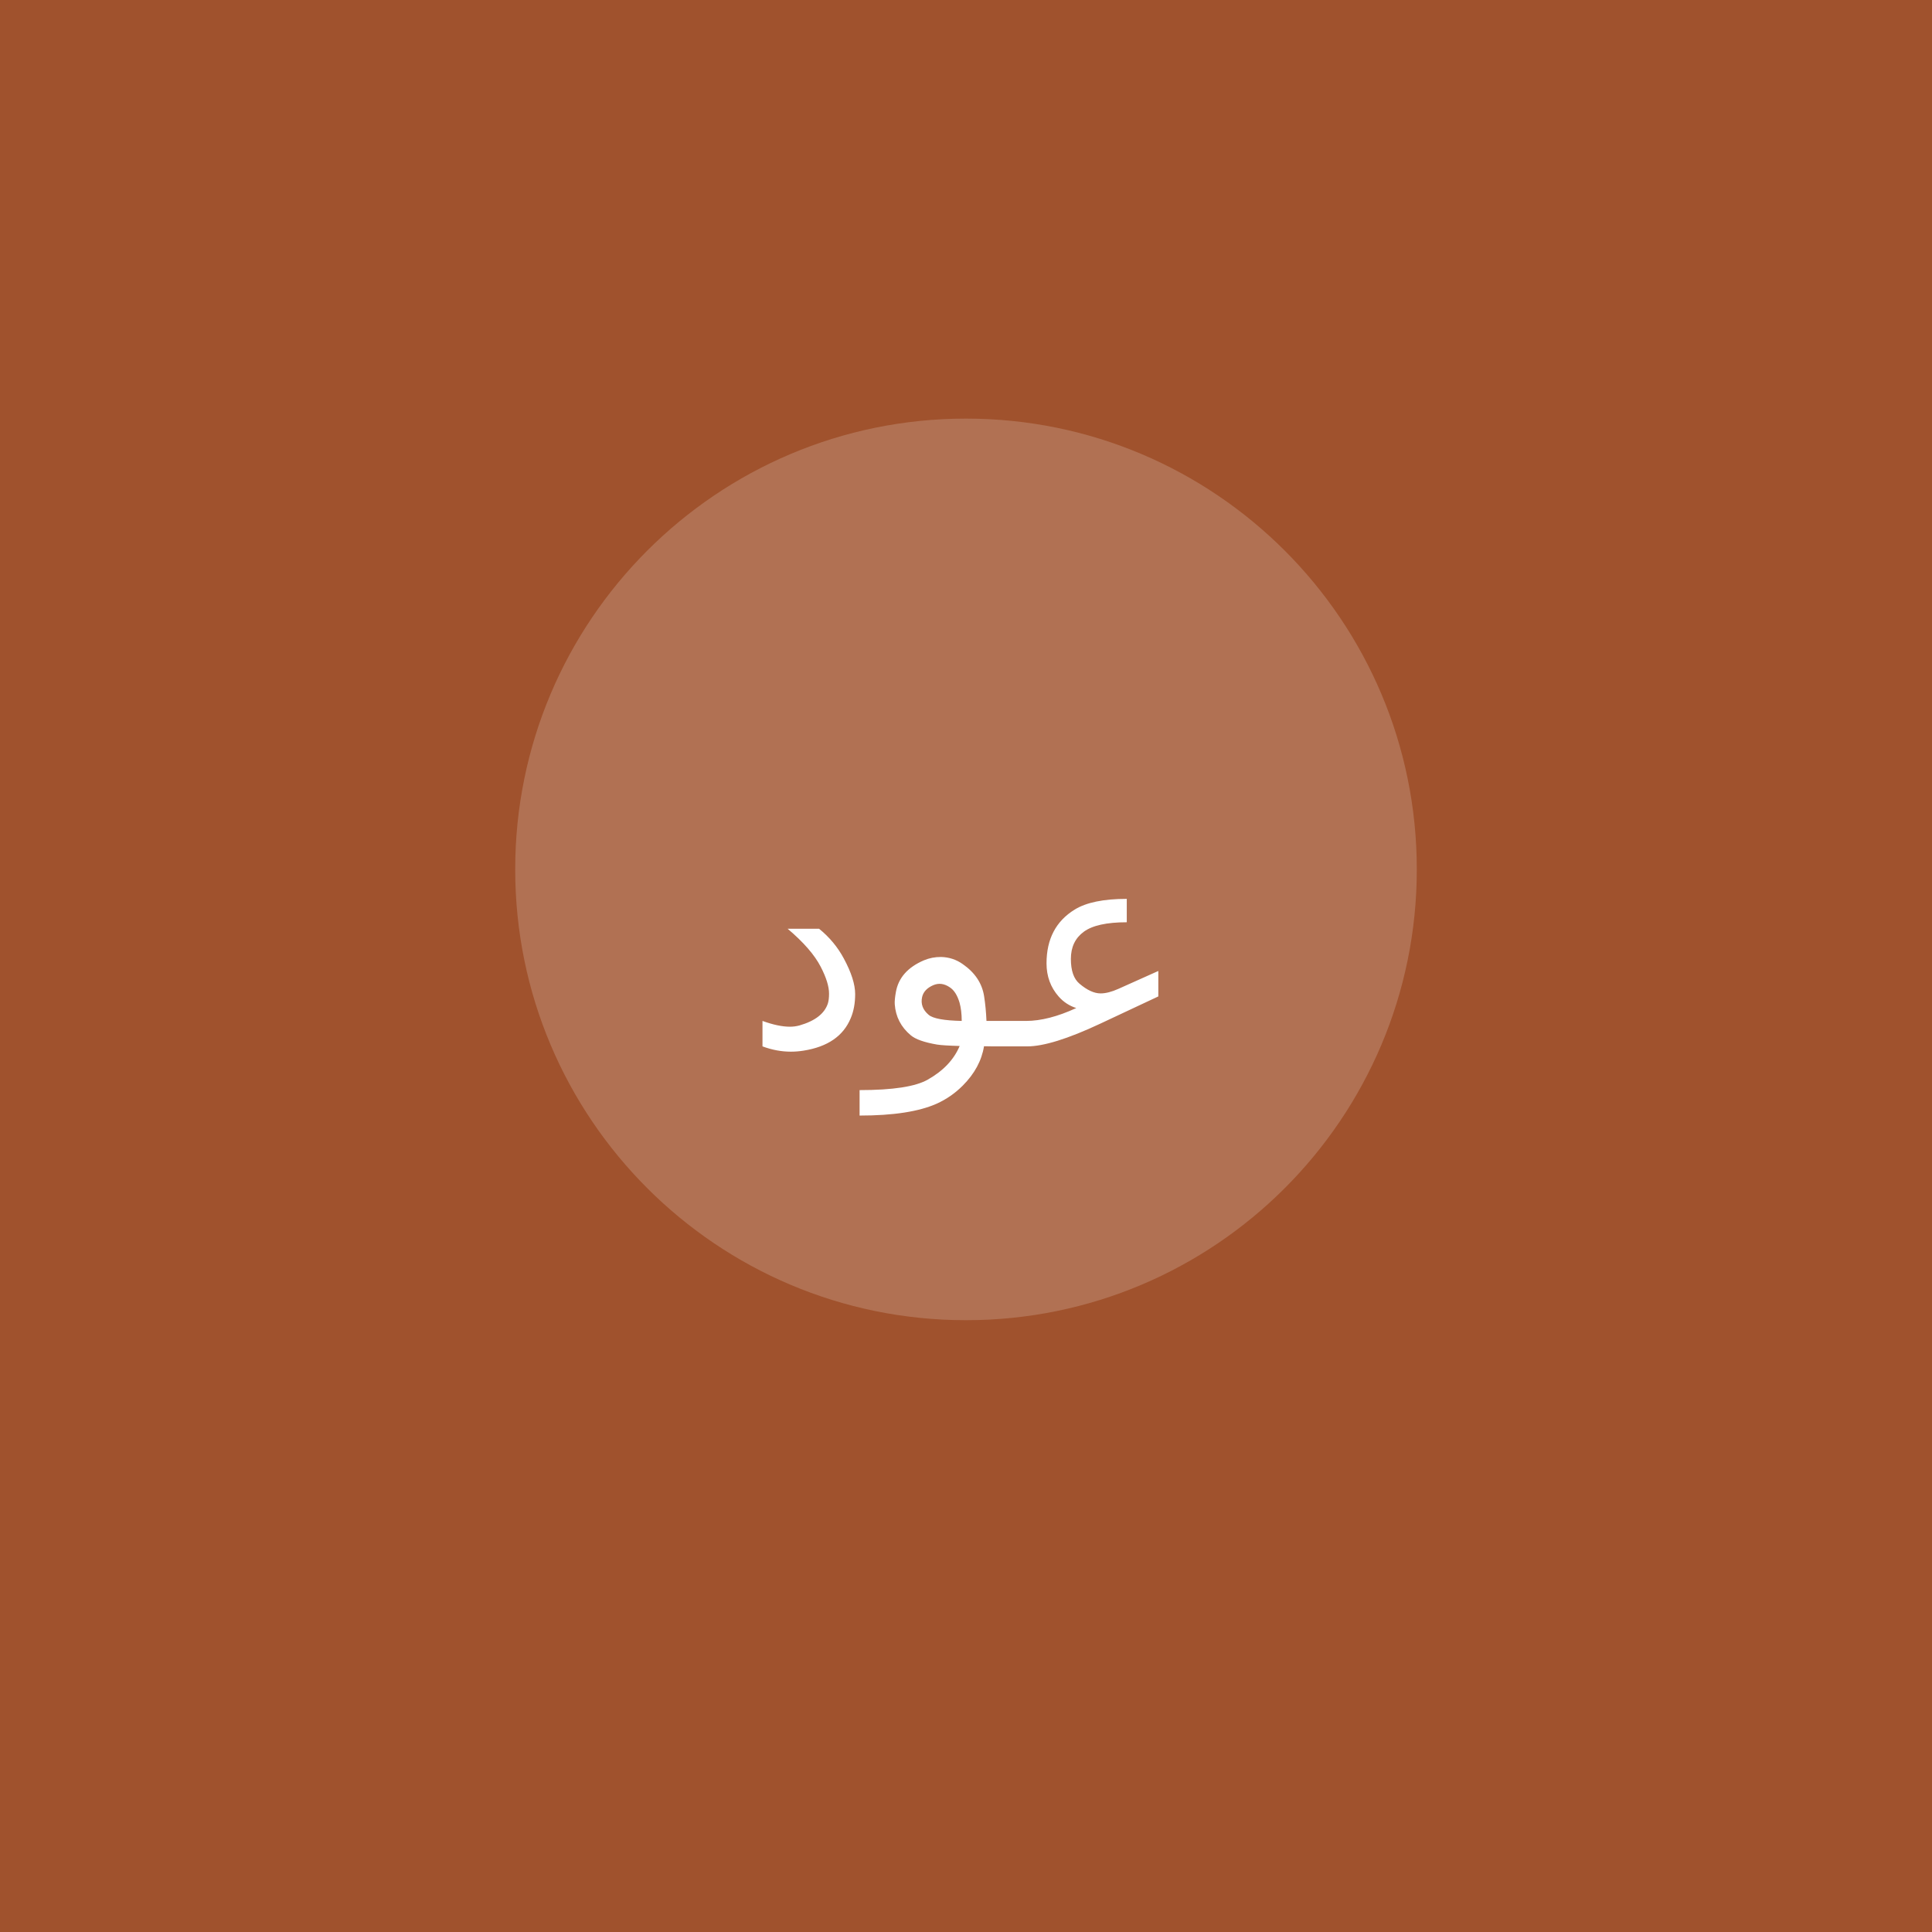
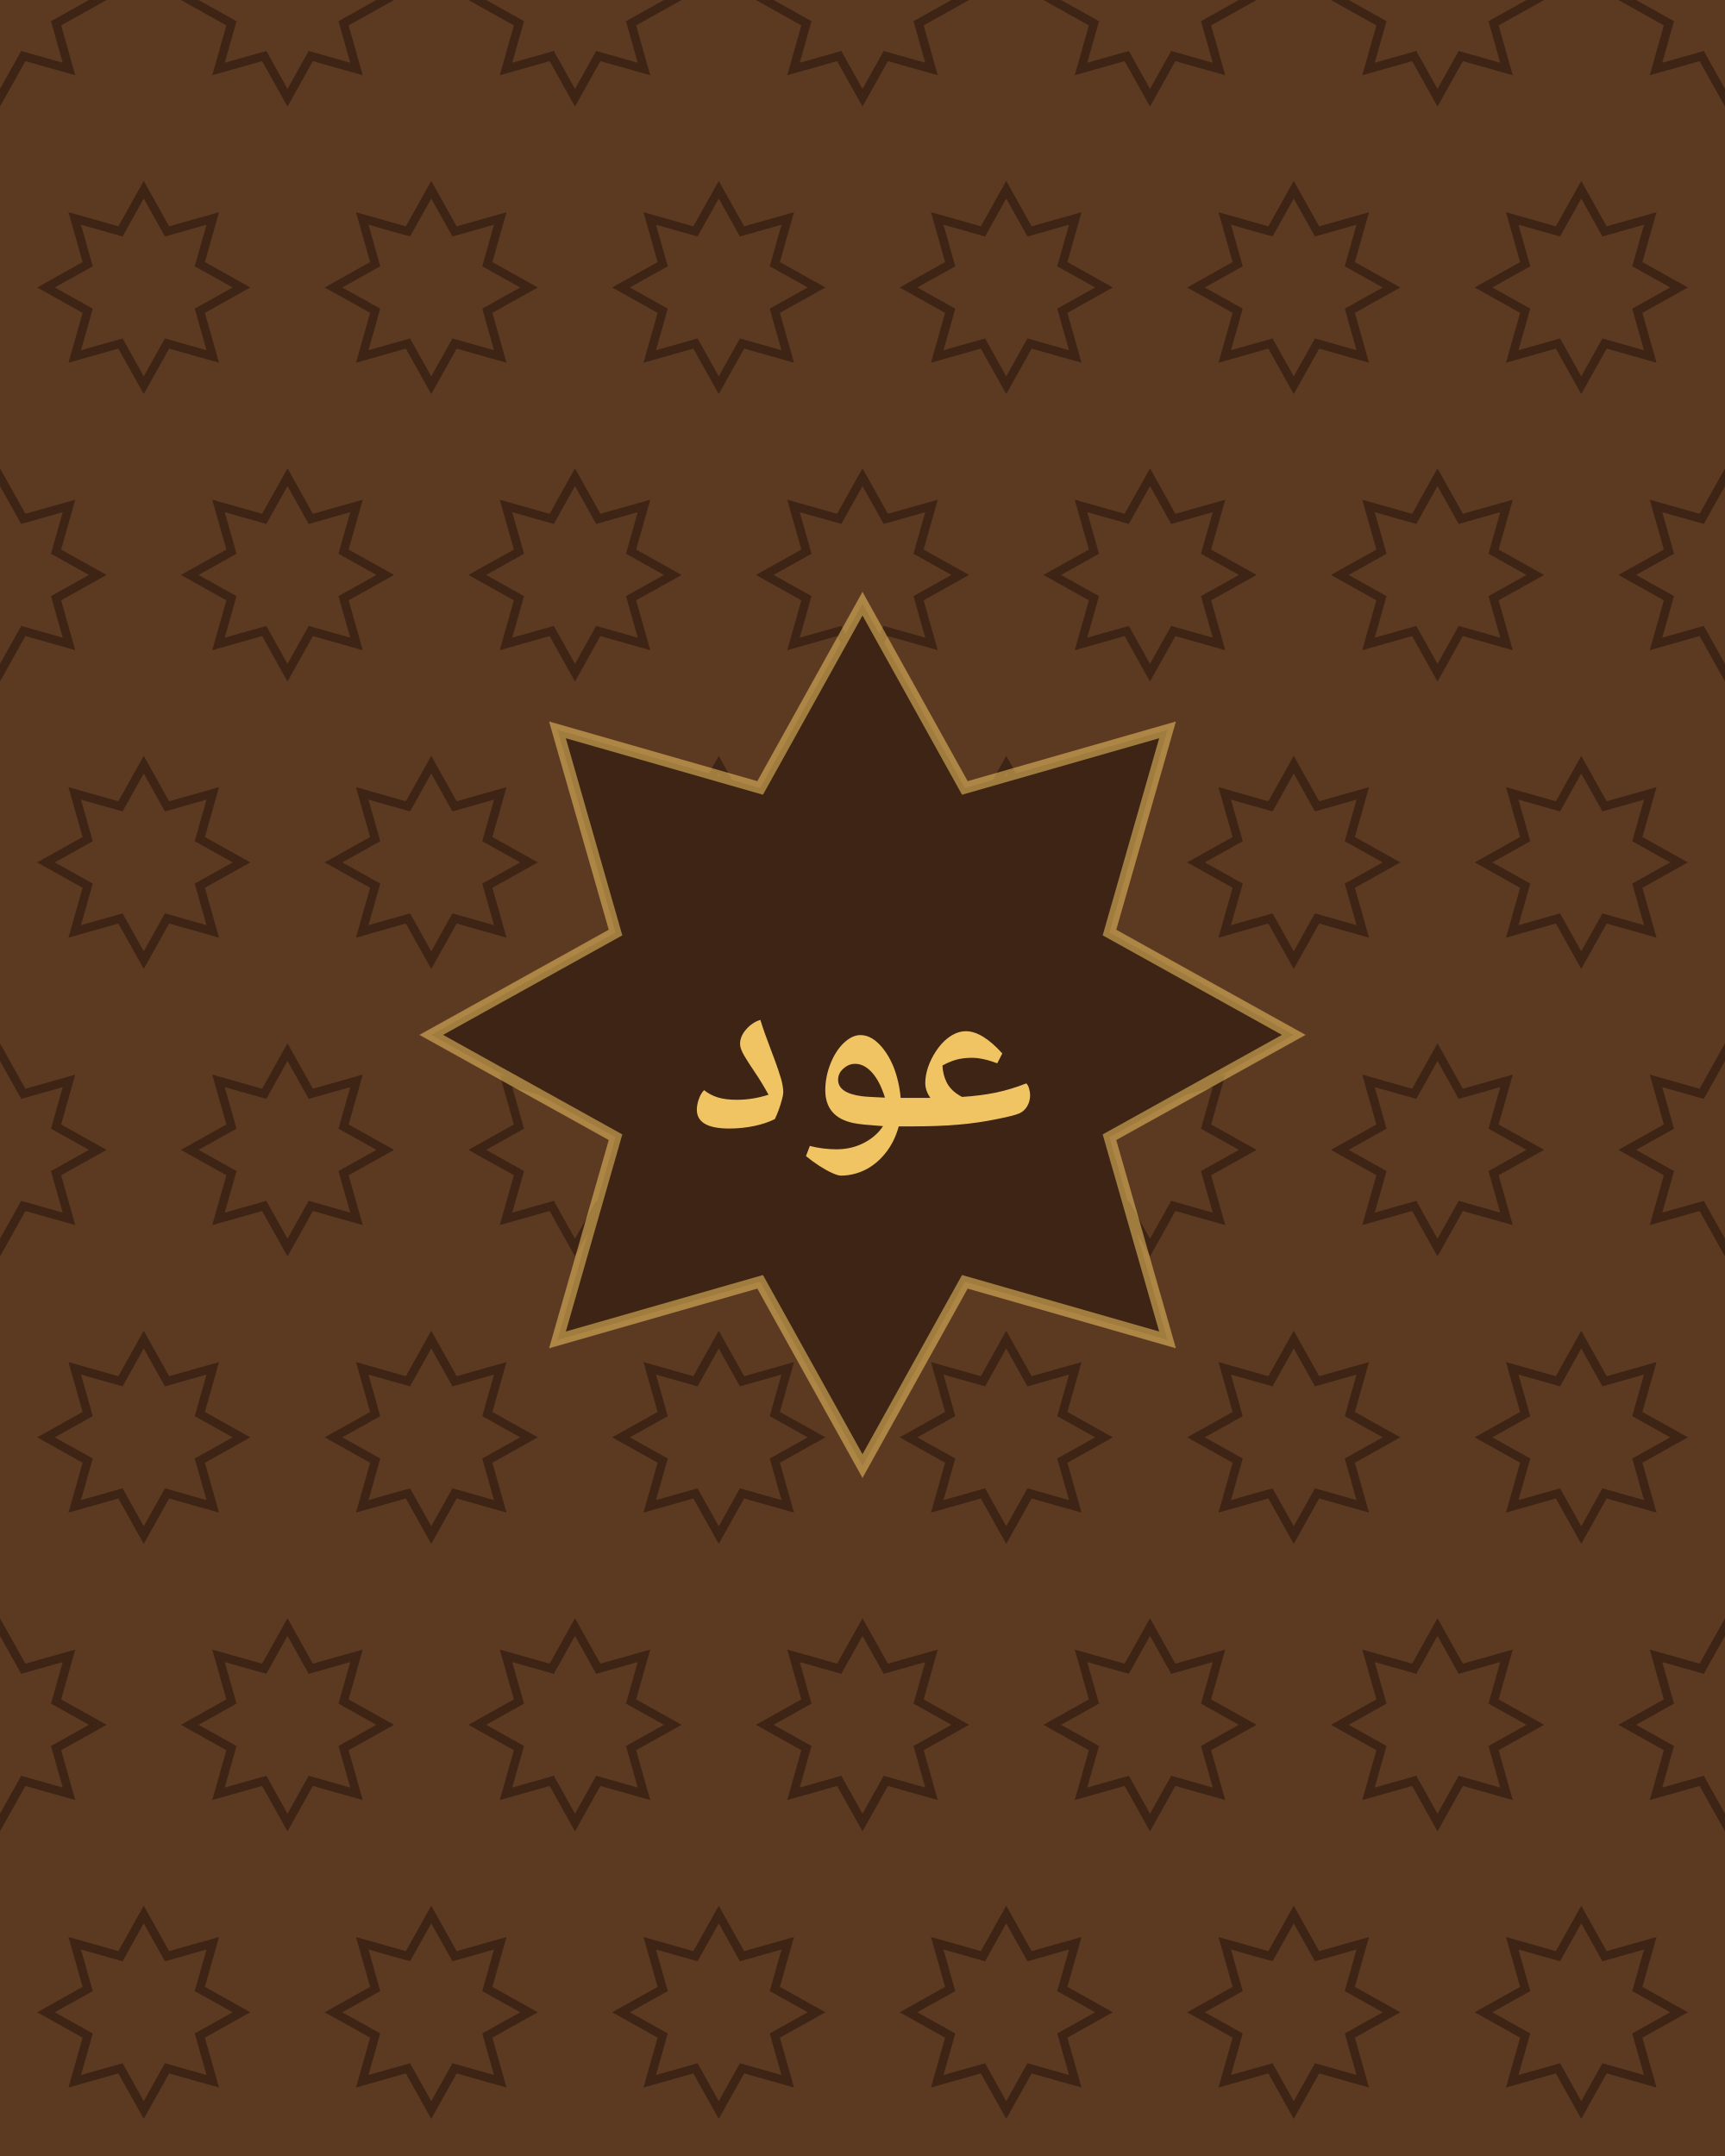
- <svg xmlns="http://www.w3.org/2000/svg" viewBox="0 0 600 600">
-   <rect width="600" height="600" fill="#a0522d" />
-   <circle cx="300" cy="270" r="140" fill="#ffffff" fill-opacity=".18" />
-   <text x="300" y="300" font-family="Tahoma, Arial" font-size="88" fill="#fff" text-anchor="middle" dominant-baseline="middle">عود</text>
+ <svg xmlns="http://www.w3.org/2000/svg" viewBox="0 0 600 750">
+   <rect width="600" height="750" fill="#5c3a22" />
+   <polygon points="0.0,-34.0 8.1,-19.5 24.0,-24.0 19.5,-8.1 34.0,0.0 19.5,8.1 24.0,24.0 8.1,19.5 0.0,34.0 -8.1,19.5 -24.0,24.0 -19.5,8.1 -34.0,0.0 -19.5,-8.1 -24.0,-24.0 -8.1,-19.5" fill="none" stroke="#3d2414" stroke-width="3" />
+   <polygon points="100.0,-34.0 108.1,-19.5 124.0,-24.0 119.5,-8.1 134.0,0.0 119.5,8.1 124.0,24.0 108.1,19.5 100.0,34.0 91.9,19.5 76.0,24.0 80.5,8.1 66.0,0.0 80.5,-8.1 76.0,-24.0 91.9,-19.5" fill="none" stroke="#3d2414" stroke-width="3" />
+   <polygon points="200.0,-34.0 208.1,-19.5 224.0,-24.0 219.5,-8.1 234.0,0.0 219.5,8.1 224.0,24.0 208.1,19.5 200.0,34.0 191.9,19.5 176.0,24.0 180.5,8.1 166.0,0.0 180.5,-8.1 176.0,-24.0 191.9,-19.5" fill="none" stroke="#3d2414" stroke-width="3" />
+   <polygon points="300.0,-34.0 308.1,-19.5 324.0,-24.0 319.5,-8.1 334.0,0.0 319.5,8.1 324.0,24.0 308.1,19.5 300.0,34.0 291.9,19.5 276.0,24.0 280.5,8.1 266.0,0.0 280.5,-8.1 276.0,-24.0 291.9,-19.5" fill="none" stroke="#3d2414" stroke-width="3" />
+   <polygon points="400.0,-34.0 408.1,-19.5 424.0,-24.0 419.5,-8.1 434.0,0.0 419.5,8.1 424.0,24.0 408.1,19.5 400.0,34.0 391.9,19.5 376.0,24.0 380.5,8.1 366.0,0.0 380.5,-8.1 376.0,-24.0 391.9,-19.5" fill="none" stroke="#3d2414" stroke-width="3" />
+   <polygon points="500.0,-34.0 508.1,-19.5 524.0,-24.0 519.5,-8.1 534.0,0.0 519.5,8.1 524.0,24.0 508.1,19.5 500.0,34.0 491.9,19.5 476.0,24.0 480.5,8.1 466.0,0.0 480.5,-8.1 476.0,-24.0 491.9,-19.5" fill="none" stroke="#3d2414" stroke-width="3" />
+   <polygon points="600.0,-34.0 608.1,-19.5 624.0,-24.0 619.5,-8.1 634.0,0.0 619.5,8.1 624.0,24.0 608.1,19.5 600.0,34.0 591.9,19.5 576.0,24.0 580.5,8.1 566.0,0.0 580.5,-8.1 576.0,-24.0 591.9,-19.5" fill="none" stroke="#3d2414" stroke-width="3" />
+   <polygon points="-50.0,66.0 -41.9,80.5 -26.0,76.0 -30.5,91.9 -16.0,100.0 -30.5,108.1 -26.0,124.0 -41.9,119.5 -50.0,134.0 -58.1,119.5 -74.0,124.0 -69.5,108.1 -84.0,100.0 -69.5,91.9 -74.0,76.0 -58.1,80.5" fill="none" stroke="#3d2414" stroke-width="3" />
+   <polygon points="50.0,66.0 58.1,80.5 74.0,76.0 69.5,91.9 84.0,100.0 69.5,108.1 74.0,124.0 58.1,119.5 50.0,134.0 41.9,119.5 26.0,124.0 30.5,108.1 16.0,100.0 30.5,91.9 26.0,76.0 41.9,80.5" fill="none" stroke="#3d2414" stroke-width="3" />
+   <polygon points="150.0,66.0 158.1,80.5 174.0,76.0 169.5,91.9 184.0,100.0 169.5,108.1 174.0,124.0 158.1,119.5 150.0,134.0 141.9,119.5 126.0,124.0 130.5,108.1 116.0,100.0 130.5,91.9 126.0,76.0 141.9,80.5" fill="none" stroke="#3d2414" stroke-width="3" />
+   <polygon points="250.0,66.0 258.1,80.5 274.0,76.0 269.5,91.9 284.0,100.0 269.5,108.1 274.0,124.0 258.1,119.5 250.0,134.0 241.9,119.5 226.0,124.0 230.5,108.1 216.0,100.0 230.5,91.9 226.0,76.0 241.9,80.5" fill="none" stroke="#3d2414" stroke-width="3" />
+   <polygon points="350.0,66.0 358.1,80.5 374.0,76.0 369.5,91.9 384.0,100.0 369.5,108.1 374.0,124.0 358.1,119.5 350.0,134.0 341.9,119.5 326.0,124.0 330.5,108.1 316.0,100.0 330.5,91.9 326.0,76.0 341.9,80.5" fill="none" stroke="#3d2414" stroke-width="3" />
+   <polygon points="450.0,66.0 458.1,80.5 474.0,76.0 469.5,91.9 484.0,100.0 469.5,108.1 474.0,124.0 458.1,119.5 450.0,134.0 441.9,119.5 426.0,124.0 430.5,108.1 416.0,100.0 430.5,91.9 426.0,76.0 441.9,80.5" fill="none" stroke="#3d2414" stroke-width="3" />
+   <polygon points="550.0,66.0 558.1,80.5 574.0,76.0 569.5,91.9 584.0,100.0 569.5,108.1 574.0,124.0 558.1,119.5 550.0,134.0 541.9,119.5 526.0,124.0 530.5,108.1 516.0,100.0 530.5,91.9 526.0,76.0 541.9,80.5" fill="none" stroke="#3d2414" stroke-width="3" />
+   <polygon points="650.0,66.0 658.1,80.5 674.0,76.0 669.5,91.9 684.0,100.0 669.5,108.1 674.0,124.0 658.1,119.5 650.0,134.0 641.9,119.5 626.0,124.0 630.5,108.1 616.0,100.0 630.5,91.9 626.0,76.0 641.9,80.5" fill="none" stroke="#3d2414" stroke-width="3" />
+   <polygon points="0.0,166.0 8.1,180.5 24.0,176.0 19.5,191.9 34.0,200.0 19.5,208.1 24.0,224.0 8.1,219.5 0.0,234.0 -8.1,219.5 -24.0,224.0 -19.5,208.1 -34.0,200.0 -19.5,191.9 -24.0,176.0 -8.1,180.5" fill="none" stroke="#3d2414" stroke-width="3" />
+   <polygon points="100.0,166.0 108.1,180.5 124.0,176.0 119.5,191.9 134.0,200.0 119.5,208.1 124.0,224.0 108.1,219.5 100.0,234.0 91.9,219.5 76.0,224.0 80.5,208.1 66.0,200.0 80.5,191.9 76.0,176.0 91.9,180.5" fill="none" stroke="#3d2414" stroke-width="3" />
+   <polygon points="200.0,166.0 208.1,180.5 224.0,176.0 219.5,191.9 234.0,200.0 219.5,208.1 224.0,224.0 208.1,219.5 200.0,234.0 191.9,219.5 176.0,224.0 180.5,208.1 166.0,200.0 180.5,191.9 176.0,176.0 191.9,180.5" fill="none" stroke="#3d2414" stroke-width="3" />
+   <polygon points="300.0,166.0 308.1,180.5 324.0,176.0 319.5,191.9 334.0,200.0 319.5,208.1 324.0,224.0 308.1,219.5 300.0,234.0 291.9,219.5 276.0,224.0 280.5,208.1 266.0,200.0 280.5,191.9 276.0,176.0 291.9,180.5" fill="none" stroke="#3d2414" stroke-width="3" />
+   <polygon points="400.0,166.0 408.1,180.5 424.0,176.0 419.5,191.9 434.0,200.0 419.5,208.1 424.0,224.0 408.1,219.5 400.0,234.0 391.9,219.5 376.0,224.0 380.5,208.1 366.0,200.0 380.5,191.9 376.0,176.0 391.9,180.5" fill="none" stroke="#3d2414" stroke-width="3" />
+   <polygon points="500.0,166.0 508.1,180.5 524.0,176.0 519.5,191.9 534.0,200.0 519.5,208.1 524.0,224.0 508.1,219.5 500.0,234.0 491.9,219.5 476.0,224.0 480.5,208.1 466.0,200.0 480.5,191.9 476.0,176.0 491.9,180.5" fill="none" stroke="#3d2414" stroke-width="3" />
+   <polygon points="600.0,166.0 608.1,180.5 624.0,176.0 619.5,191.9 634.0,200.0 619.5,208.1 624.0,224.0 608.1,219.5 600.0,234.0 591.9,219.5 576.0,224.0 580.5,208.1 566.0,200.0 580.5,191.9 576.0,176.0 591.9,180.5" fill="none" stroke="#3d2414" stroke-width="3" />
+   <polygon points="-50.0,266.0 -41.9,280.5 -26.0,276.0 -30.5,291.9 -16.0,300.0 -30.5,308.1 -26.0,324.0 -41.9,319.5 -50.0,334.0 -58.1,319.5 -74.0,324.0 -69.5,308.1 -84.0,300.0 -69.5,291.9 -74.0,276.0 -58.1,280.5" fill="none" stroke="#3d2414" stroke-width="3" />
+   <polygon points="50.0,266.0 58.1,280.5 74.0,276.0 69.5,291.9 84.0,300.0 69.5,308.1 74.0,324.0 58.1,319.5 50.0,334.0 41.9,319.5 26.0,324.0 30.5,308.1 16.0,300.0 30.5,291.9 26.0,276.0 41.9,280.5" fill="none" stroke="#3d2414" stroke-width="3" />
+   <polygon points="150.0,266.0 158.1,280.5 174.0,276.0 169.5,291.9 184.0,300.0 169.5,308.1 174.0,324.0 158.1,319.5 150.0,334.0 141.9,319.5 126.0,324.0 130.5,308.1 116.0,300.0 130.5,291.9 126.0,276.0 141.9,280.5" fill="none" stroke="#3d2414" stroke-width="3" />
+   <polygon points="250.0,266.0 258.1,280.5 274.0,276.0 269.5,291.9 284.0,300.0 269.5,308.1 274.0,324.0 258.1,319.5 250.0,334.0 241.9,319.5 226.0,324.0 230.5,308.1 216.0,300.0 230.5,291.9 226.0,276.0 241.9,280.5" fill="none" stroke="#3d2414" stroke-width="3" />
+   <polygon points="350.0,266.0 358.1,280.5 374.0,276.0 369.5,291.9 384.0,300.0 369.5,308.1 374.0,324.0 358.1,319.5 350.0,334.0 341.9,319.5 326.0,324.0 330.5,308.1 316.0,300.0 330.5,291.9 326.0,276.0 341.9,280.5" fill="none" stroke="#3d2414" stroke-width="3" />
+   <polygon points="450.0,266.0 458.1,280.5 474.0,276.0 469.5,291.9 484.0,300.0 469.5,308.1 474.0,324.0 458.1,319.5 450.0,334.0 441.9,319.5 426.0,324.0 430.5,308.1 416.0,300.0 430.5,291.9 426.0,276.0 441.9,280.5" fill="none" stroke="#3d2414" stroke-width="3" />
+   <polygon points="550.0,266.0 558.1,280.5 574.0,276.0 569.5,291.9 584.0,300.0 569.5,308.1 574.0,324.0 558.1,319.5 550.0,334.0 541.9,319.5 526.0,324.0 530.5,308.1 516.0,300.0 530.5,291.9 526.0,276.0 541.9,280.5" fill="none" stroke="#3d2414" stroke-width="3" />
+   <polygon points="650.0,266.0 658.1,280.5 674.0,276.0 669.5,291.9 684.0,300.0 669.5,308.1 674.0,324.0 658.1,319.5 650.0,334.0 641.9,319.5 626.0,324.0 630.5,308.1 616.0,300.0 630.5,291.9 626.0,276.0 641.9,280.5" fill="none" stroke="#3d2414" stroke-width="3" />
+   <polygon points="0.0,366.0 8.1,380.5 24.0,376.0 19.5,391.9 34.0,400.0 19.5,408.1 24.0,424.0 8.1,419.5 0.0,434.0 -8.1,419.5 -24.0,424.0 -19.5,408.1 -34.0,400.0 -19.5,391.9 -24.0,376.0 -8.1,380.5" fill="none" stroke="#3d2414" stroke-width="3" />
+   <polygon points="100.0,366.0 108.1,380.5 124.0,376.0 119.5,391.9 134.0,400.0 119.5,408.1 124.0,424.0 108.1,419.5 100.0,434.0 91.9,419.5 76.0,424.0 80.5,408.1 66.0,400.0 80.5,391.9 76.0,376.0 91.9,380.5" fill="none" stroke="#3d2414" stroke-width="3" />
+   <polygon points="200.0,366.0 208.1,380.5 224.0,376.0 219.5,391.9 234.0,400.0 219.5,408.1 224.0,424.0 208.1,419.5 200.0,434.0 191.9,419.5 176.0,424.0 180.5,408.1 166.0,400.0 180.5,391.9 176.0,376.0 191.9,380.5" fill="none" stroke="#3d2414" stroke-width="3" />
+   <polygon points="300.0,366.0 308.1,380.5 324.0,376.0 319.5,391.9 334.0,400.0 319.5,408.1 324.0,424.0 308.1,419.5 300.0,434.0 291.9,419.5 276.0,424.0 280.5,408.1 266.0,400.0 280.5,391.9 276.0,376.0 291.9,380.5" fill="none" stroke="#3d2414" stroke-width="3" />
+   <polygon points="400.0,366.0 408.1,380.5 424.0,376.0 419.5,391.9 434.0,400.0 419.5,408.1 424.0,424.0 408.1,419.5 400.0,434.0 391.9,419.5 376.0,424.0 380.5,408.1 366.0,400.0 380.5,391.9 376.0,376.0 391.9,380.5" fill="none" stroke="#3d2414" stroke-width="3" />
+   <polygon points="500.0,366.0 508.1,380.5 524.0,376.0 519.5,391.9 534.0,400.0 519.5,408.1 524.0,424.0 508.1,419.5 500.0,434.0 491.9,419.5 476.0,424.0 480.5,408.1 466.0,400.0 480.5,391.9 476.0,376.0 491.9,380.5" fill="none" stroke="#3d2414" stroke-width="3" />
+   <polygon points="600.0,366.0 608.1,380.5 624.0,376.0 619.5,391.9 634.0,400.0 619.5,408.1 624.0,424.0 608.1,419.5 600.0,434.0 591.9,419.5 576.0,424.0 580.5,408.1 566.0,400.0 580.5,391.9 576.0,376.0 591.9,380.5" fill="none" stroke="#3d2414" stroke-width="3" />
+   <polygon points="-50.0,466.0 -41.9,480.5 -26.0,476.0 -30.5,491.9 -16.0,500.0 -30.5,508.1 -26.0,524.0 -41.9,519.5 -50.0,534.0 -58.1,519.5 -74.0,524.0 -69.5,508.1 -84.0,500.0 -69.5,491.9 -74.0,476.0 -58.1,480.5" fill="none" stroke="#3d2414" stroke-width="3" />
+   <polygon points="50.0,466.0 58.1,480.5 74.0,476.0 69.5,491.9 84.0,500.0 69.5,508.1 74.0,524.0 58.1,519.5 50.0,534.0 41.9,519.5 26.0,524.0 30.5,508.1 16.0,500.0 30.5,491.9 26.0,476.0 41.9,480.5" fill="none" stroke="#3d2414" stroke-width="3" />
+   <polygon points="150.0,466.0 158.1,480.5 174.0,476.0 169.5,491.9 184.0,500.0 169.5,508.1 174.0,524.0 158.1,519.5 150.0,534.0 141.9,519.5 126.0,524.0 130.5,508.1 116.0,500.0 130.5,491.9 126.0,476.0 141.9,480.5" fill="none" stroke="#3d2414" stroke-width="3" />
+   <polygon points="250.0,466.0 258.1,480.5 274.0,476.0 269.5,491.9 284.0,500.0 269.5,508.1 274.0,524.0 258.1,519.5 250.0,534.0 241.9,519.5 226.0,524.0 230.5,508.1 216.0,500.0 230.5,491.9 226.0,476.0 241.9,480.5" fill="none" stroke="#3d2414" stroke-width="3" />
+   <polygon points="350.0,466.0 358.1,480.5 374.0,476.0 369.5,491.9 384.0,500.0 369.5,508.1 374.0,524.0 358.1,519.5 350.0,534.0 341.9,519.5 326.0,524.0 330.5,508.1 316.0,500.0 330.5,491.9 326.0,476.0 341.9,480.5" fill="none" stroke="#3d2414" stroke-width="3" />
+   <polygon points="450.0,466.0 458.1,480.5 474.0,476.0 469.5,491.9 484.0,500.0 469.5,508.1 474.0,524.0 458.1,519.5 450.0,534.0 441.9,519.5 426.0,524.0 430.5,508.1 416.0,500.0 430.5,491.9 426.0,476.0 441.9,480.5" fill="none" stroke="#3d2414" stroke-width="3" />
+   <polygon points="550.0,466.0 558.1,480.5 574.0,476.0 569.5,491.9 584.0,500.0 569.5,508.1 574.0,524.0 558.1,519.5 550.0,534.0 541.9,519.5 526.0,524.0 530.5,508.1 516.0,500.0 530.5,491.9 526.0,476.0 541.9,480.5" fill="none" stroke="#3d2414" stroke-width="3" />
+   <polygon points="650.0,466.0 658.1,480.5 674.0,476.0 669.5,491.9 684.0,500.0 669.5,508.1 674.0,524.0 658.1,519.5 650.0,534.0 641.9,519.5 626.0,524.0 630.5,508.1 616.0,500.0 630.5,491.9 626.0,476.0 641.9,480.5" fill="none" stroke="#3d2414" stroke-width="3" />
+   <polygon points="0.0,566.0 8.1,580.5 24.0,576.0 19.5,591.9 34.0,600.0 19.5,608.1 24.0,624.0 8.1,619.5 0.0,634.0 -8.1,619.5 -24.0,624.0 -19.5,608.1 -34.0,600.0 -19.5,591.9 -24.0,576.0 -8.1,580.5" fill="none" stroke="#3d2414" stroke-width="3" />
+   <polygon points="100.0,566.0 108.1,580.5 124.0,576.0 119.5,591.9 134.0,600.0 119.5,608.1 124.0,624.0 108.1,619.5 100.0,634.0 91.9,619.5 76.0,624.0 80.5,608.1 66.0,600.0 80.5,591.9 76.0,576.0 91.9,580.5" fill="none" stroke="#3d2414" stroke-width="3" />
+   <polygon points="200.0,566.0 208.1,580.5 224.0,576.0 219.5,591.9 234.0,600.0 219.5,608.1 224.0,624.0 208.1,619.5 200.0,634.0 191.9,619.5 176.0,624.0 180.5,608.1 166.0,600.0 180.5,591.9 176.0,576.0 191.9,580.5" fill="none" stroke="#3d2414" stroke-width="3" />
+   <polygon points="300.0,566.0 308.1,580.5 324.0,576.0 319.5,591.9 334.0,600.0 319.5,608.1 324.0,624.0 308.1,619.5 300.0,634.0 291.9,619.5 276.0,624.0 280.5,608.1 266.0,600.0 280.5,591.9 276.0,576.0 291.9,580.5" fill="none" stroke="#3d2414" stroke-width="3" />
+   <polygon points="400.0,566.0 408.1,580.5 424.0,576.0 419.5,591.9 434.0,600.0 419.5,608.1 424.0,624.0 408.1,619.5 400.0,634.0 391.9,619.5 376.0,624.0 380.5,608.1 366.0,600.0 380.5,591.9 376.0,576.0 391.9,580.5" fill="none" stroke="#3d2414" stroke-width="3" />
+   <polygon points="500.0,566.0 508.1,580.5 524.0,576.0 519.5,591.9 534.0,600.0 519.5,608.1 524.0,624.0 508.1,619.5 500.0,634.0 491.9,619.5 476.0,624.0 480.5,608.1 466.0,600.0 480.5,591.9 476.0,576.0 491.9,580.5" fill="none" stroke="#3d2414" stroke-width="3" />
+   <polygon points="600.0,566.0 608.1,580.5 624.0,576.0 619.5,591.9 634.0,600.0 619.5,608.1 624.0,624.0 608.1,619.5 600.0,634.0 591.9,619.5 576.0,624.0 580.5,608.1 566.0,600.0 580.5,591.9 576.0,576.0 591.9,580.5" fill="none" stroke="#3d2414" stroke-width="3" />
+   <polygon points="-50.0,666.0 -41.9,680.5 -26.0,676.0 -30.5,691.9 -16.0,700.0 -30.5,708.1 -26.0,724.0 -41.9,719.5 -50.0,734.0 -58.1,719.5 -74.0,724.0 -69.5,708.1 -84.0,700.0 -69.5,691.9 -74.0,676.0 -58.1,680.5" fill="none" stroke="#3d2414" stroke-width="3" />
+   <polygon points="50.0,666.0 58.1,680.5 74.0,676.0 69.5,691.9 84.0,700.0 69.5,708.1 74.0,724.0 58.1,719.5 50.0,734.0 41.9,719.5 26.0,724.0 30.5,708.1 16.0,700.0 30.5,691.9 26.0,676.0 41.9,680.5" fill="none" stroke="#3d2414" stroke-width="3" />
+   <polygon points="150.0,666.0 158.1,680.5 174.0,676.0 169.5,691.9 184.0,700.0 169.5,708.1 174.0,724.0 158.1,719.5 150.0,734.0 141.9,719.5 126.0,724.0 130.5,708.1 116.0,700.0 130.5,691.9 126.0,676.0 141.9,680.5" fill="none" stroke="#3d2414" stroke-width="3" />
+   <polygon points="250.0,666.0 258.1,680.5 274.0,676.0 269.5,691.9 284.0,700.0 269.5,708.1 274.0,724.0 258.1,719.5 250.0,734.0 241.9,719.5 226.0,724.0 230.5,708.1 216.0,700.0 230.5,691.9 226.0,676.0 241.9,680.5" fill="none" stroke="#3d2414" stroke-width="3" />
+   <polygon points="350.0,666.0 358.1,680.5 374.0,676.0 369.5,691.9 384.0,700.0 369.5,708.1 374.0,724.0 358.1,719.5 350.0,734.0 341.9,719.5 326.0,724.0 330.5,708.1 316.0,700.0 330.5,691.9 326.0,676.0 341.9,680.5" fill="none" stroke="#3d2414" stroke-width="3" />
+   <polygon points="450.0,666.0 458.1,680.5 474.0,676.0 469.5,691.9 484.0,700.0 469.5,708.1 474.0,724.0 458.1,719.5 450.0,734.0 441.9,719.5 426.0,724.0 430.5,708.1 416.0,700.0 430.5,691.9 426.0,676.0 441.9,680.5" fill="none" stroke="#3d2414" stroke-width="3" />
+   <polygon points="550.0,666.0 558.1,680.5 574.0,676.0 569.5,691.9 584.0,700.0 569.5,708.1 574.0,724.0 558.1,719.5 550.0,734.0 541.9,719.5 526.0,724.0 530.5,708.1 516.0,700.0 530.5,691.9 526.0,676.0 541.9,680.5" fill="none" stroke="#3d2414" stroke-width="3" />
+   <polygon points="650.0,666.0 658.1,680.5 674.0,676.0 669.5,691.9 684.0,700.0 669.5,708.1 674.0,724.0 658.1,719.5 650.0,734.0 641.9,719.5 626.0,724.0 630.5,708.1 616.0,700.0 630.5,691.9 626.0,676.0 641.9,680.5" fill="none" stroke="#3d2414" stroke-width="3" />
+   <polygon points="300.0,210.0 335.6,274.1 406.1,253.9 385.9,324.4 450.0,360.0 385.9,395.6 406.1,466.1 335.6,445.9 300.0,510.0 264.4,445.9 193.9,466.1 214.1,395.6 150.0,360.0 214.1,324.4 193.9,253.9 264.4,274.1" fill="#3d2414" stroke="#f0c463" stroke-opacity=".55" stroke-width="4" />
+   <text x="300" y="372" font-family="Geeza Pro, Noto Naskh Arabic, Tahoma, Arial" font-size="84" font-weight="700" fill="#f0c463" text-anchor="middle" dominant-baseline="middle">عود</text>
</svg>
